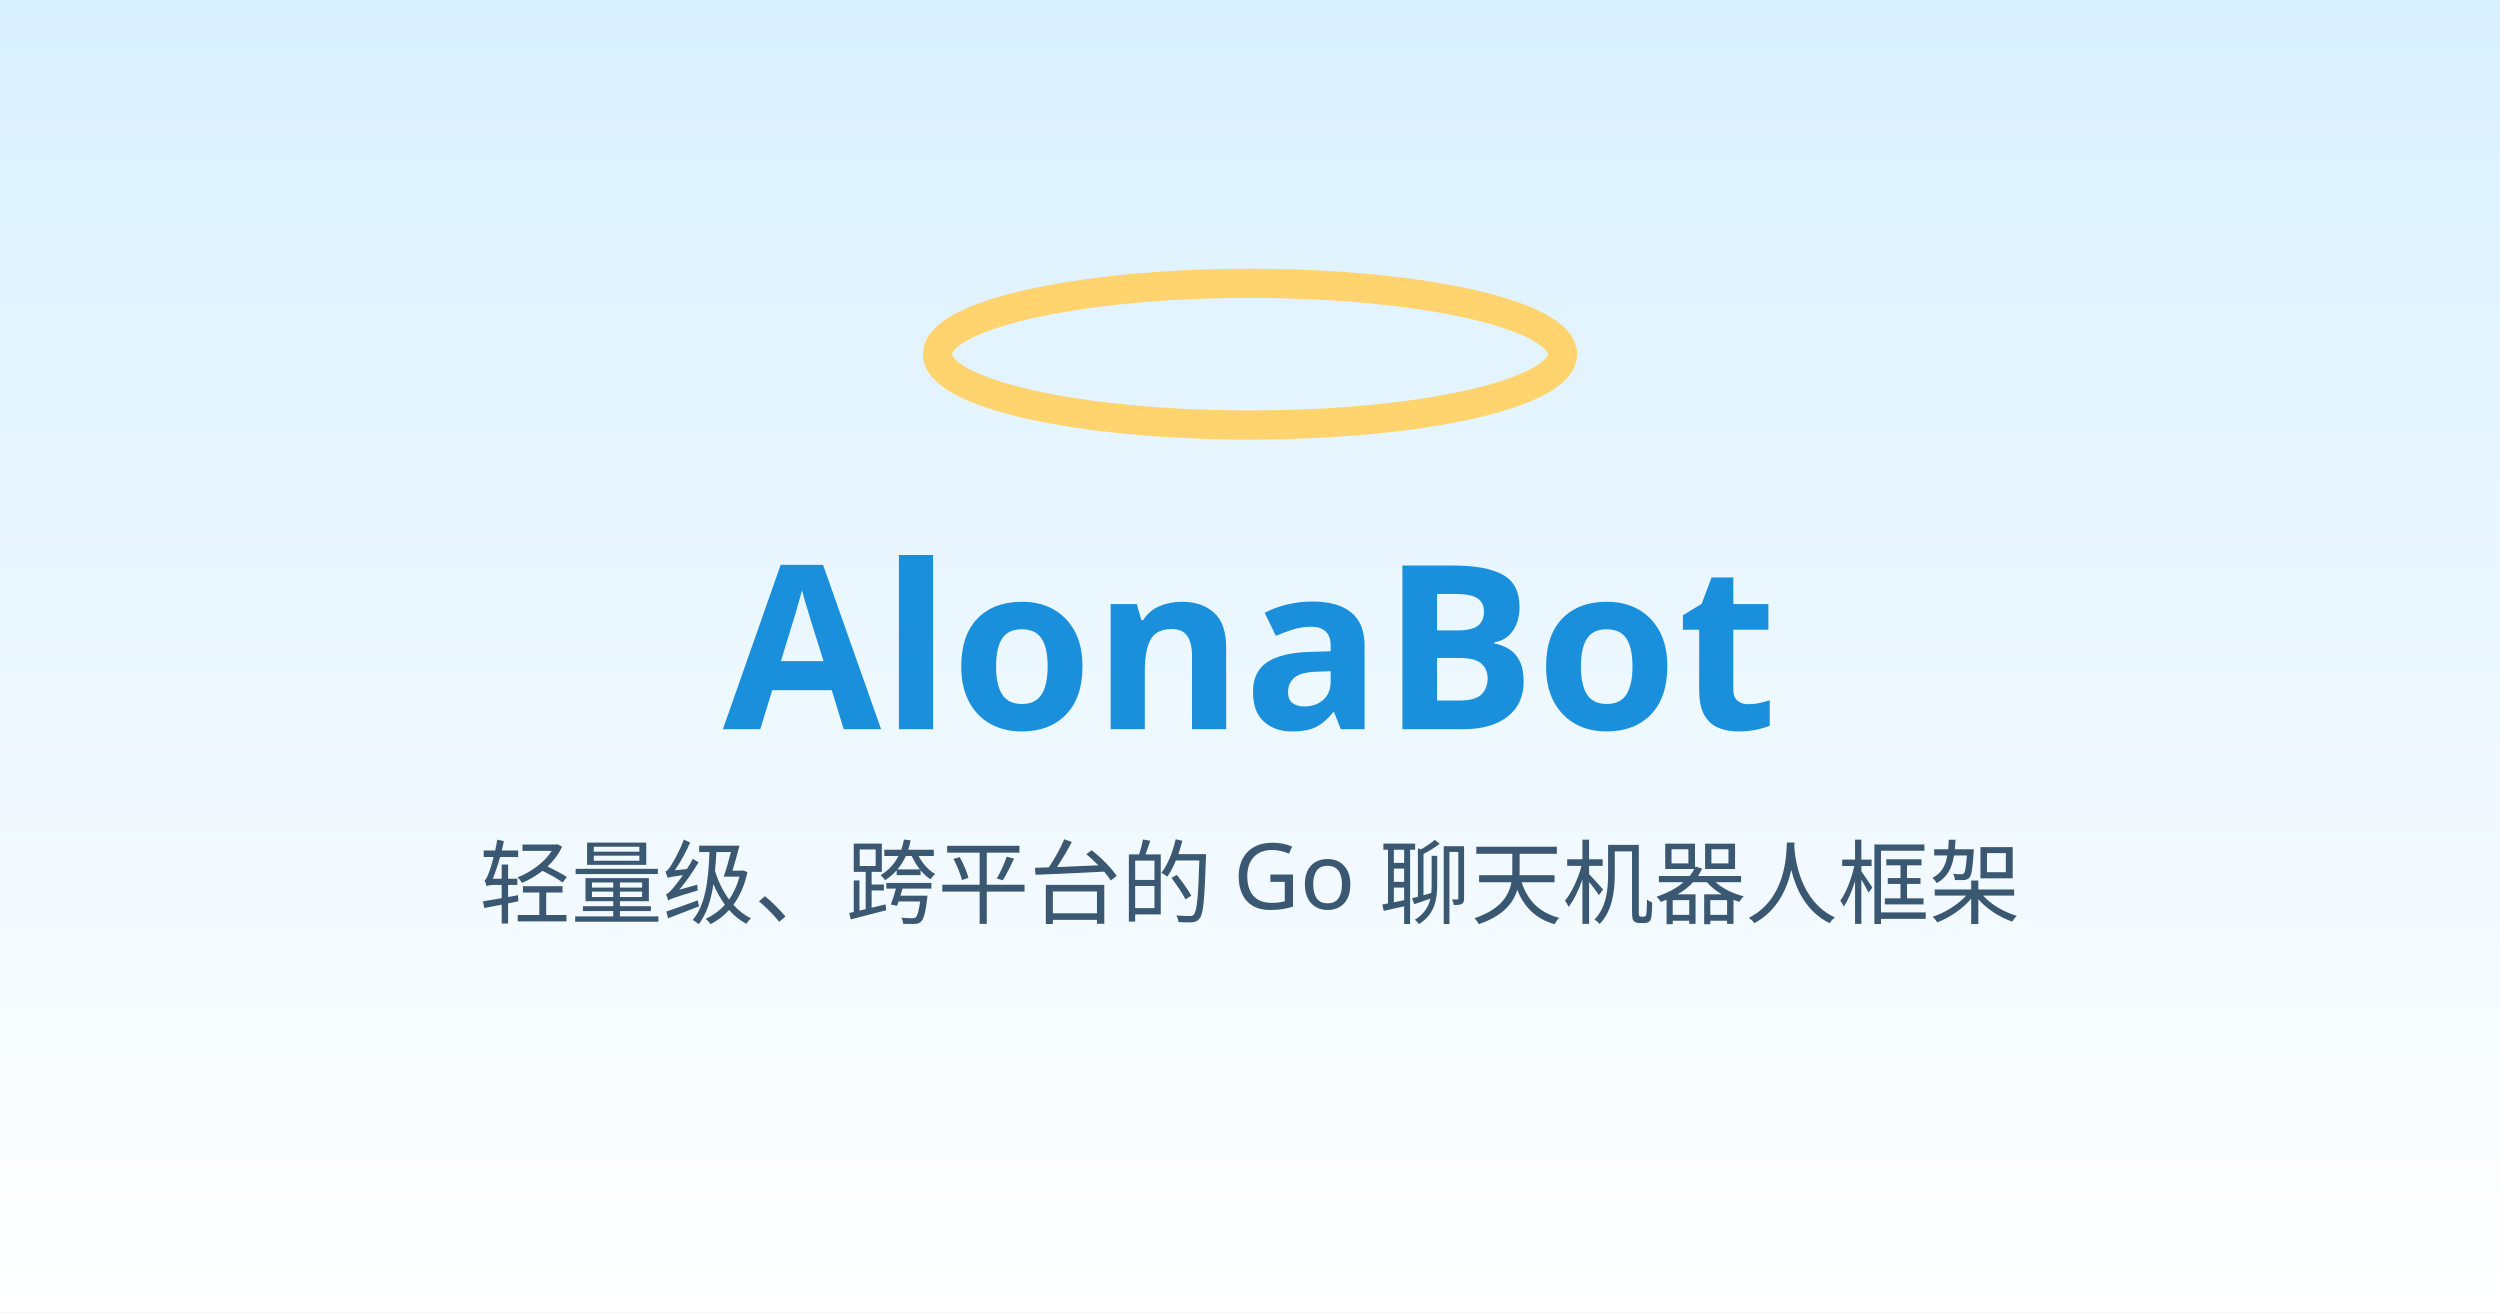
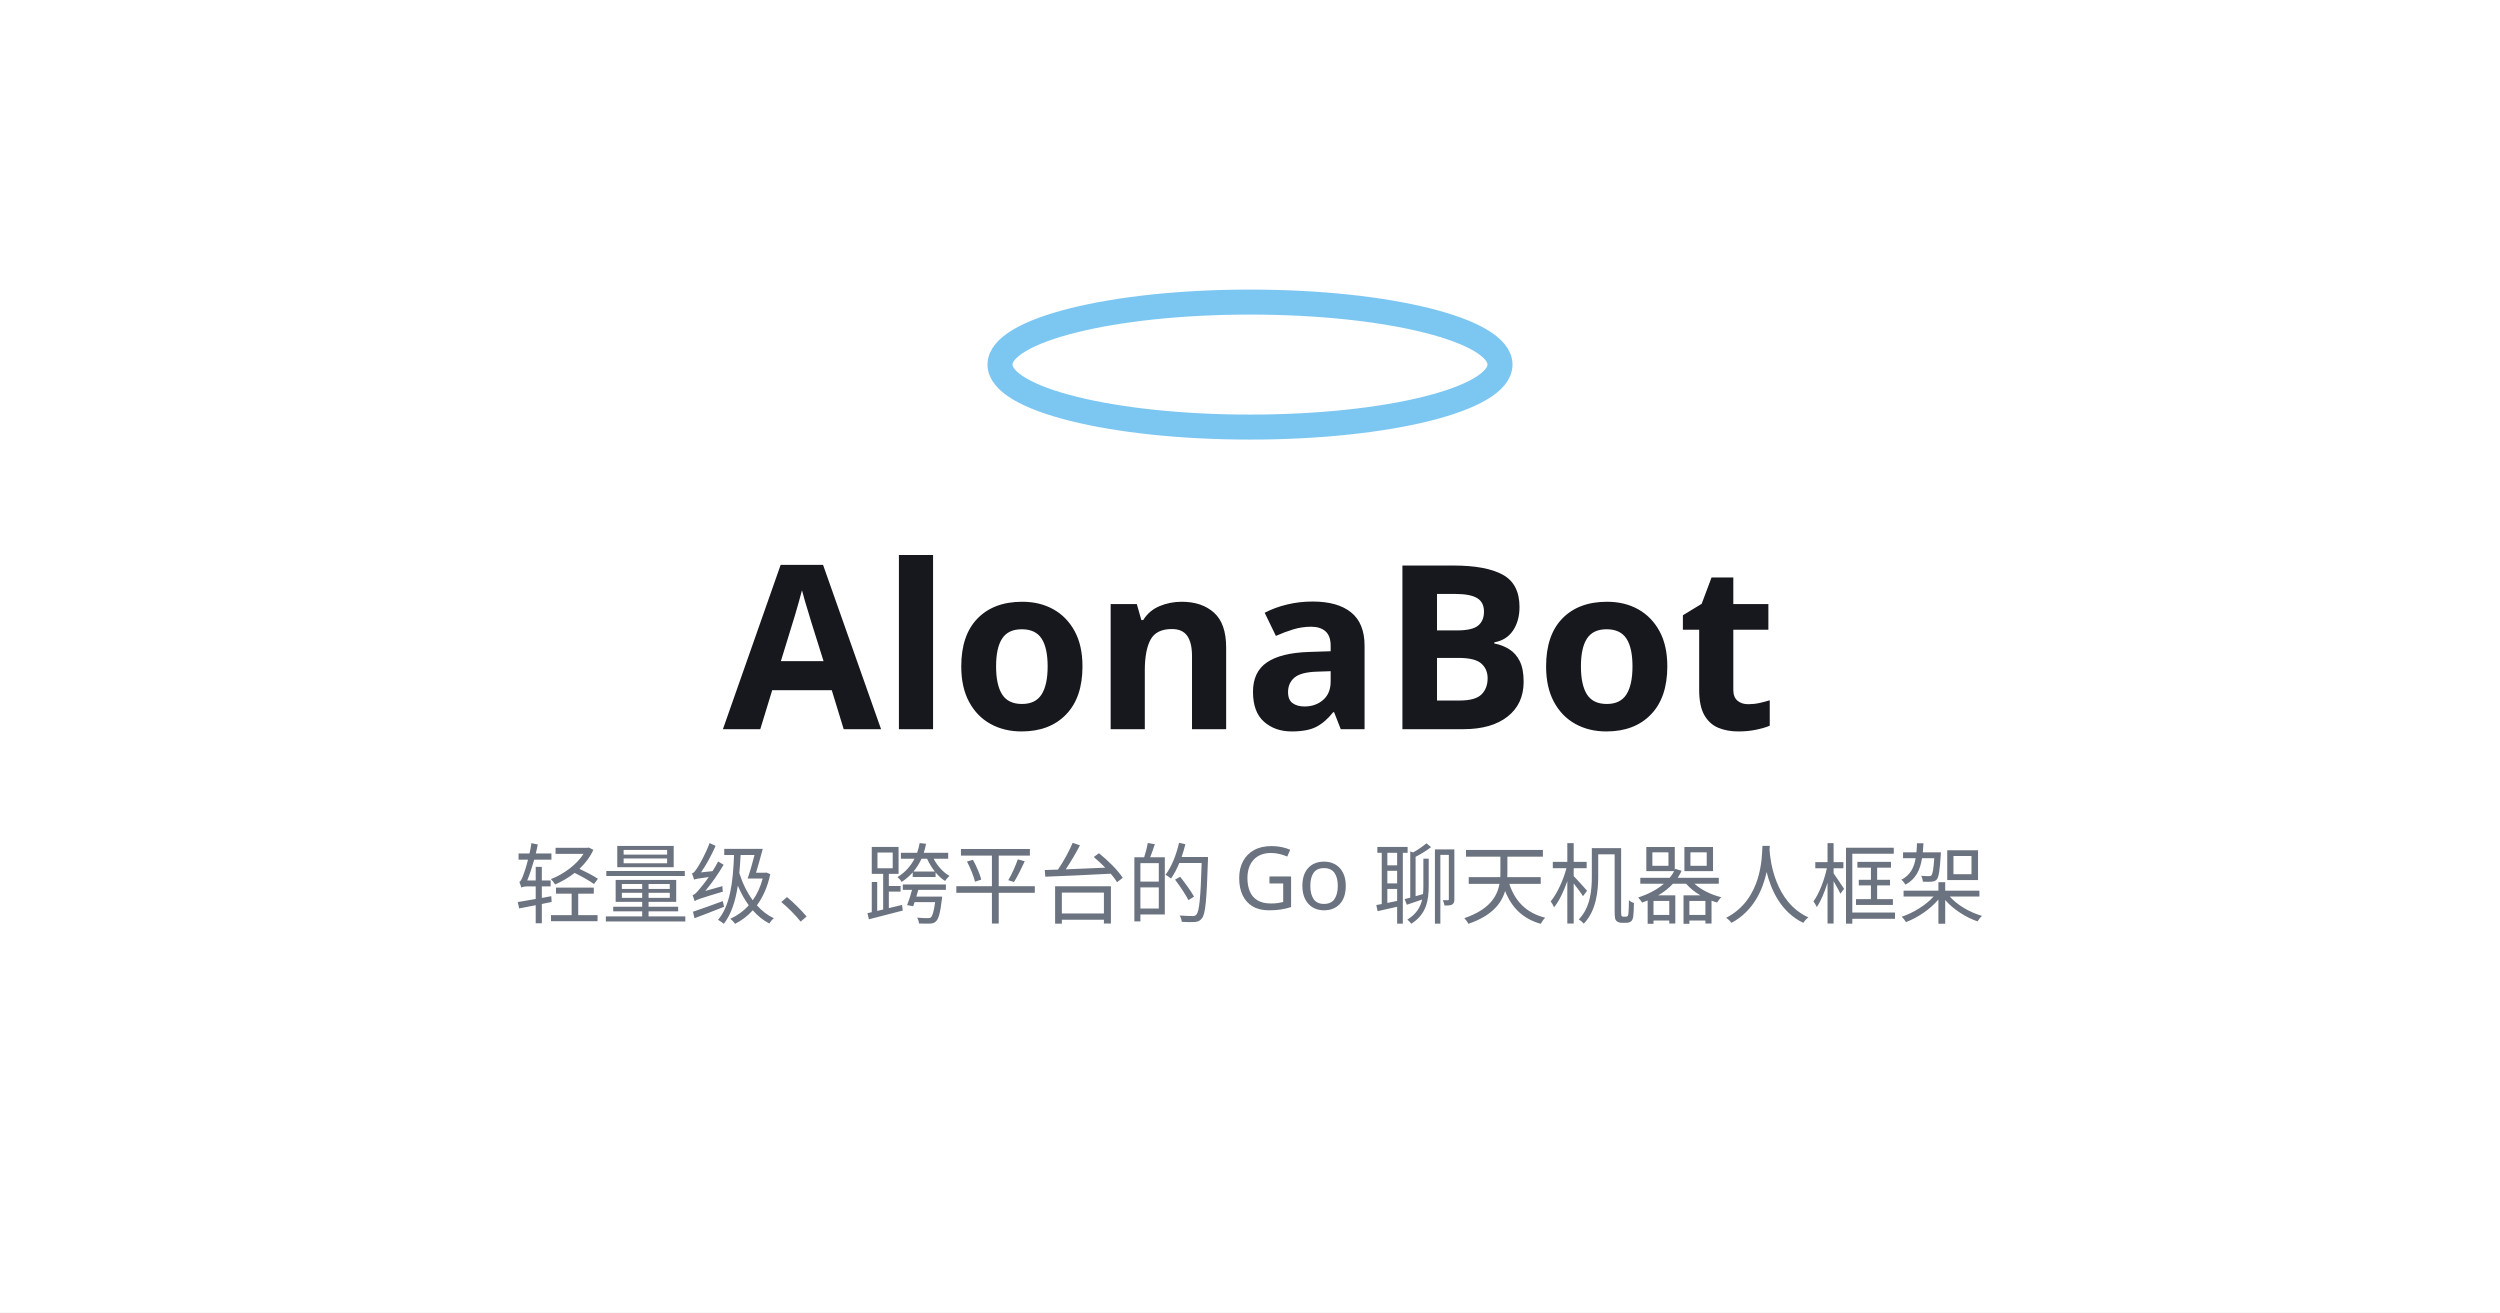
<svg xmlns="http://www.w3.org/2000/svg" viewBox="0 0 1200 630">
-   <defs>
-     <linearGradient id="bg" x1="0" y1="0" x2="0" y2="1">
-       <stop offset="0" stop-color="#d9f0ff" />
-       <stop offset="1" stop-color="#ffffff" />
-     </linearGradient>
-   </defs>
-   <rect width="1200" height="630" fill="url(#bg)" />
-   <ellipse cx="600" cy="170" rx="150" ry="34" fill="none" stroke="#ffd36e" stroke-width="14" />
-   <text x="600" y="350" text-anchor="middle" font-family="system-ui, sans-serif" font-size="110" font-weight="700" fill="#1a8fdb">AlonaBot</text>
-   <text x="600" y="440" text-anchor="middle" font-family="system-ui, 'PingFang SC', 'Microsoft YaHei', sans-serif" font-size="44" fill="#3b5873">轻量级、跨平台的 Go 聊天机器人框架</text>
+   <rect width="1200" height="630" fill="#ffffff" />
+   <ellipse cx="600" cy="175" rx="120" ry="30" fill="none" stroke="#7cc6f2" stroke-width="12" />
+   <text x="600" y="350" text-anchor="middle" font-family="system-ui, sans-serif" font-size="110" font-weight="700" fill="#16181d">AlonaBot</text>
+   <text x="600" y="440" text-anchor="middle" font-family="system-ui, 'PingFang SC', 'Microsoft YaHei', sans-serif" font-size="42" fill="#6b7280">轻量级、跨平台的 Go 聊天机器人框架</text>
</svg>
